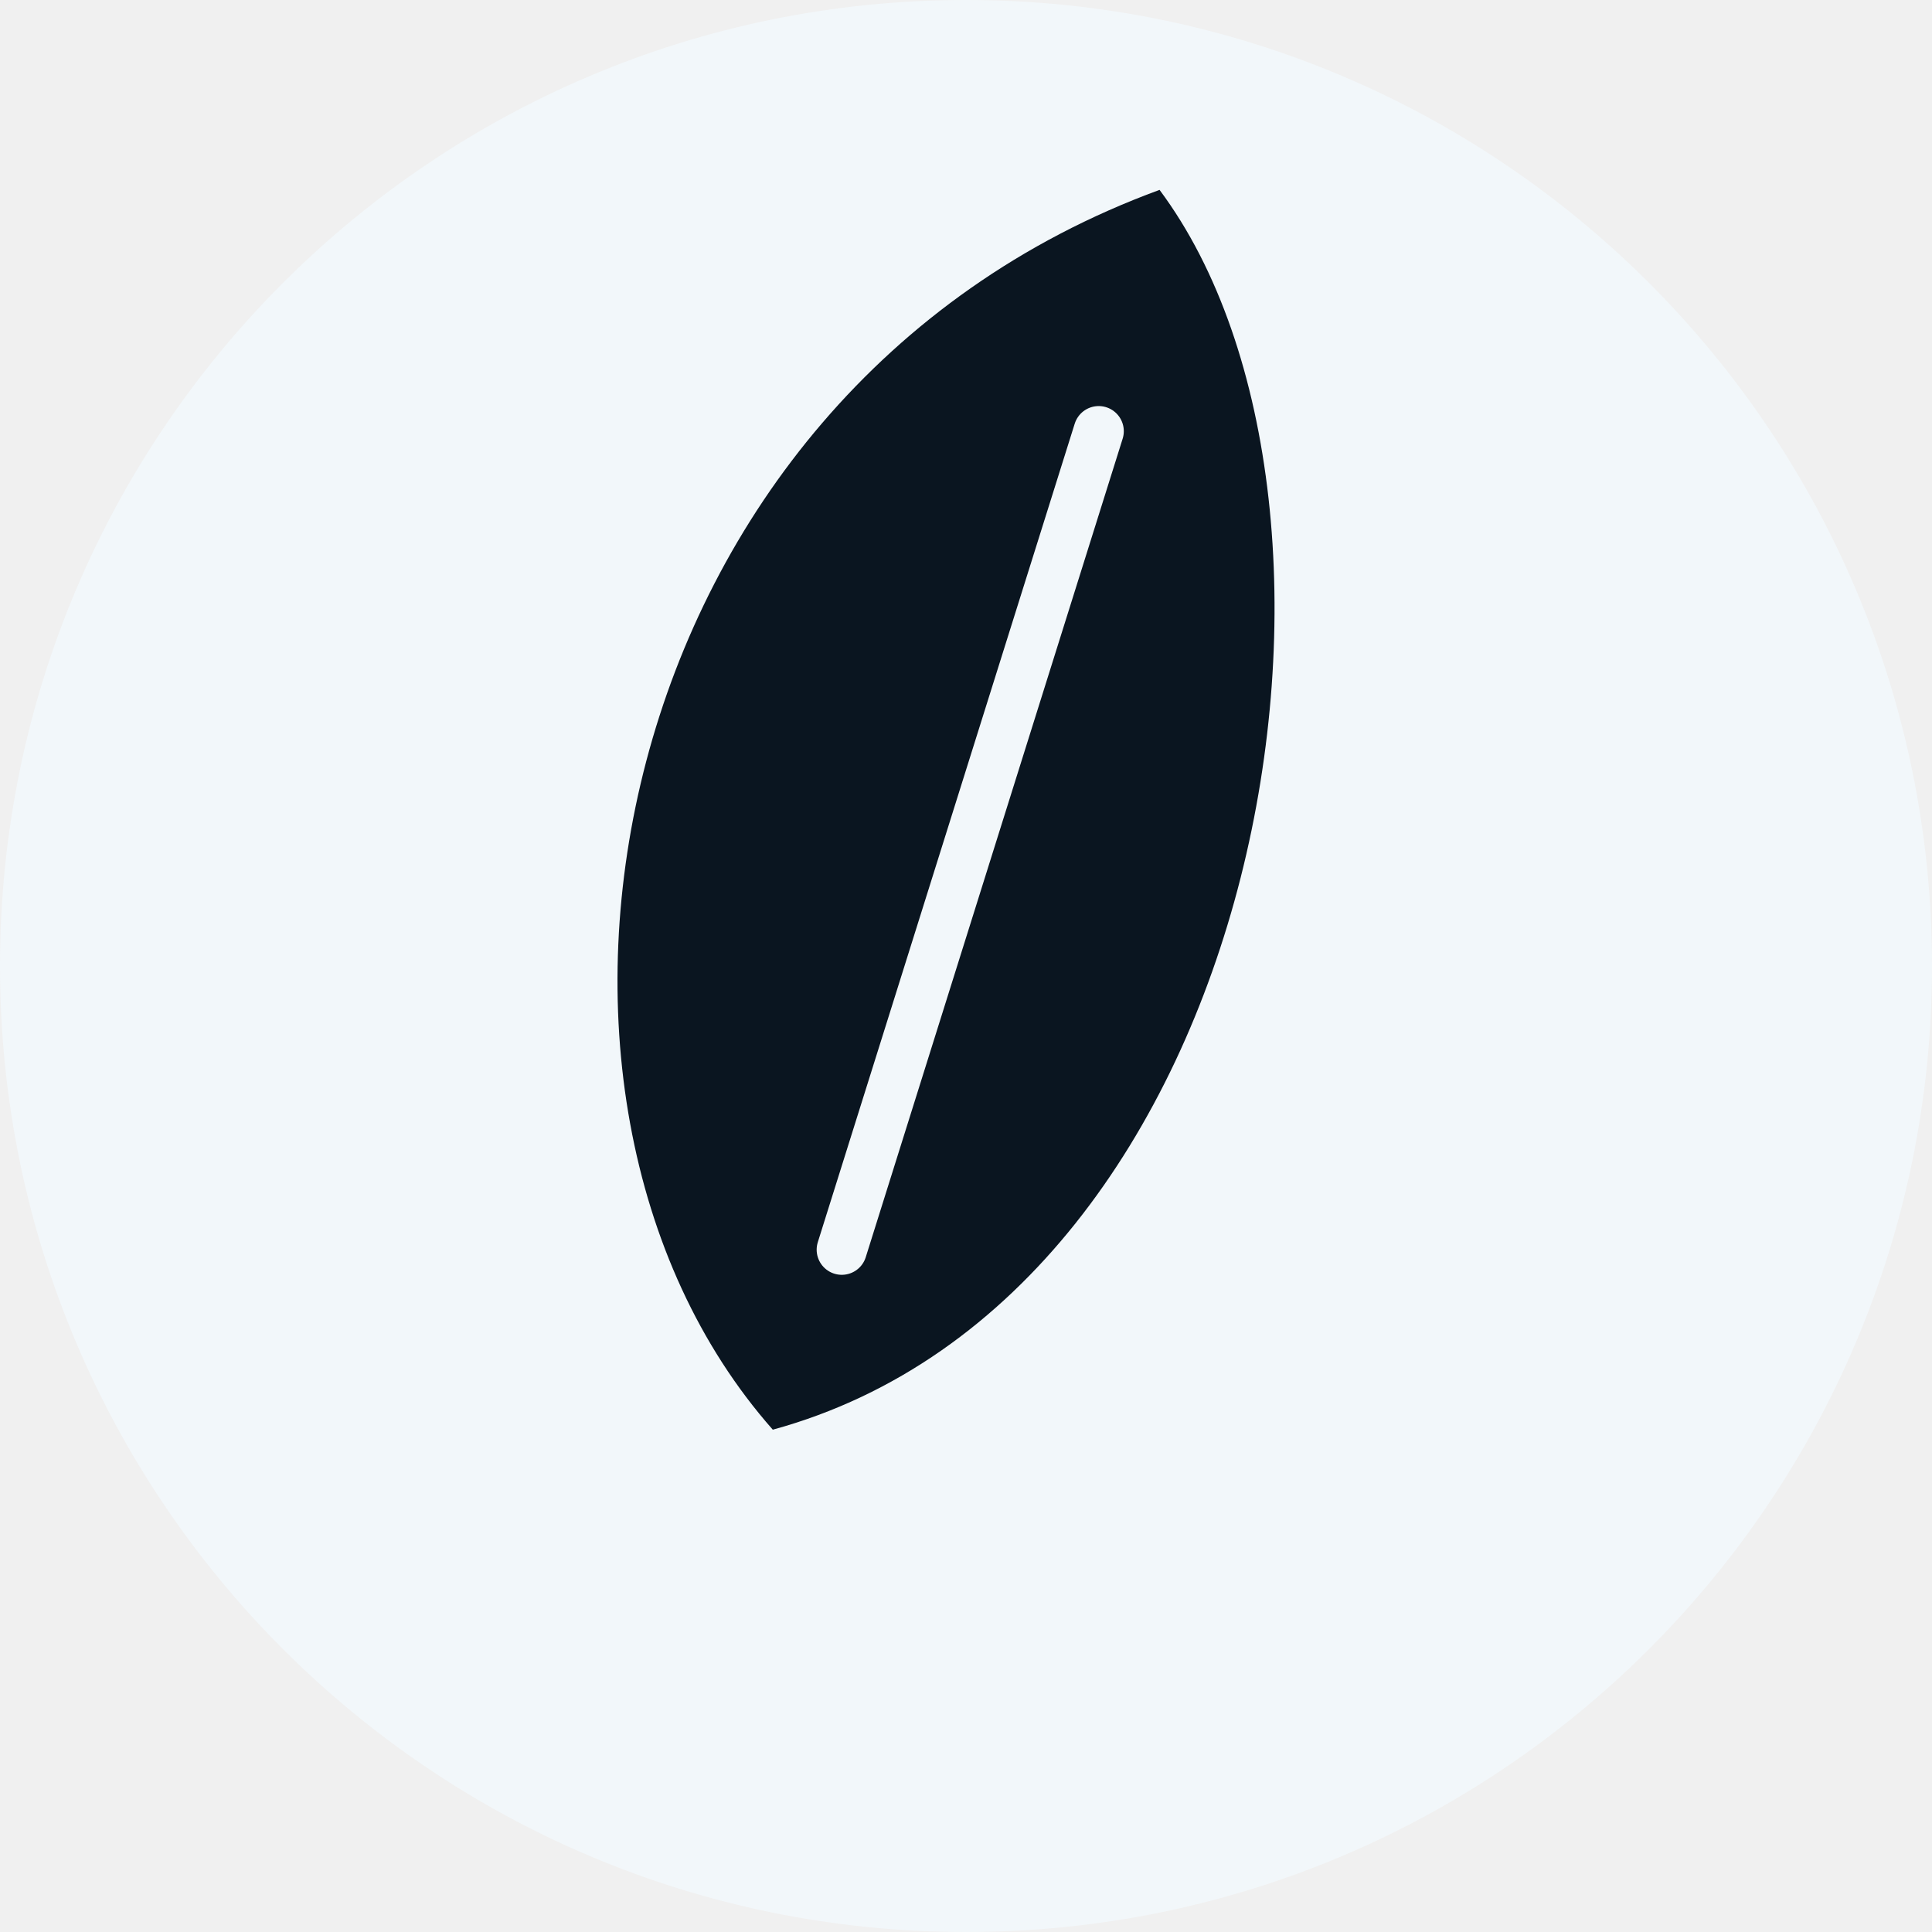
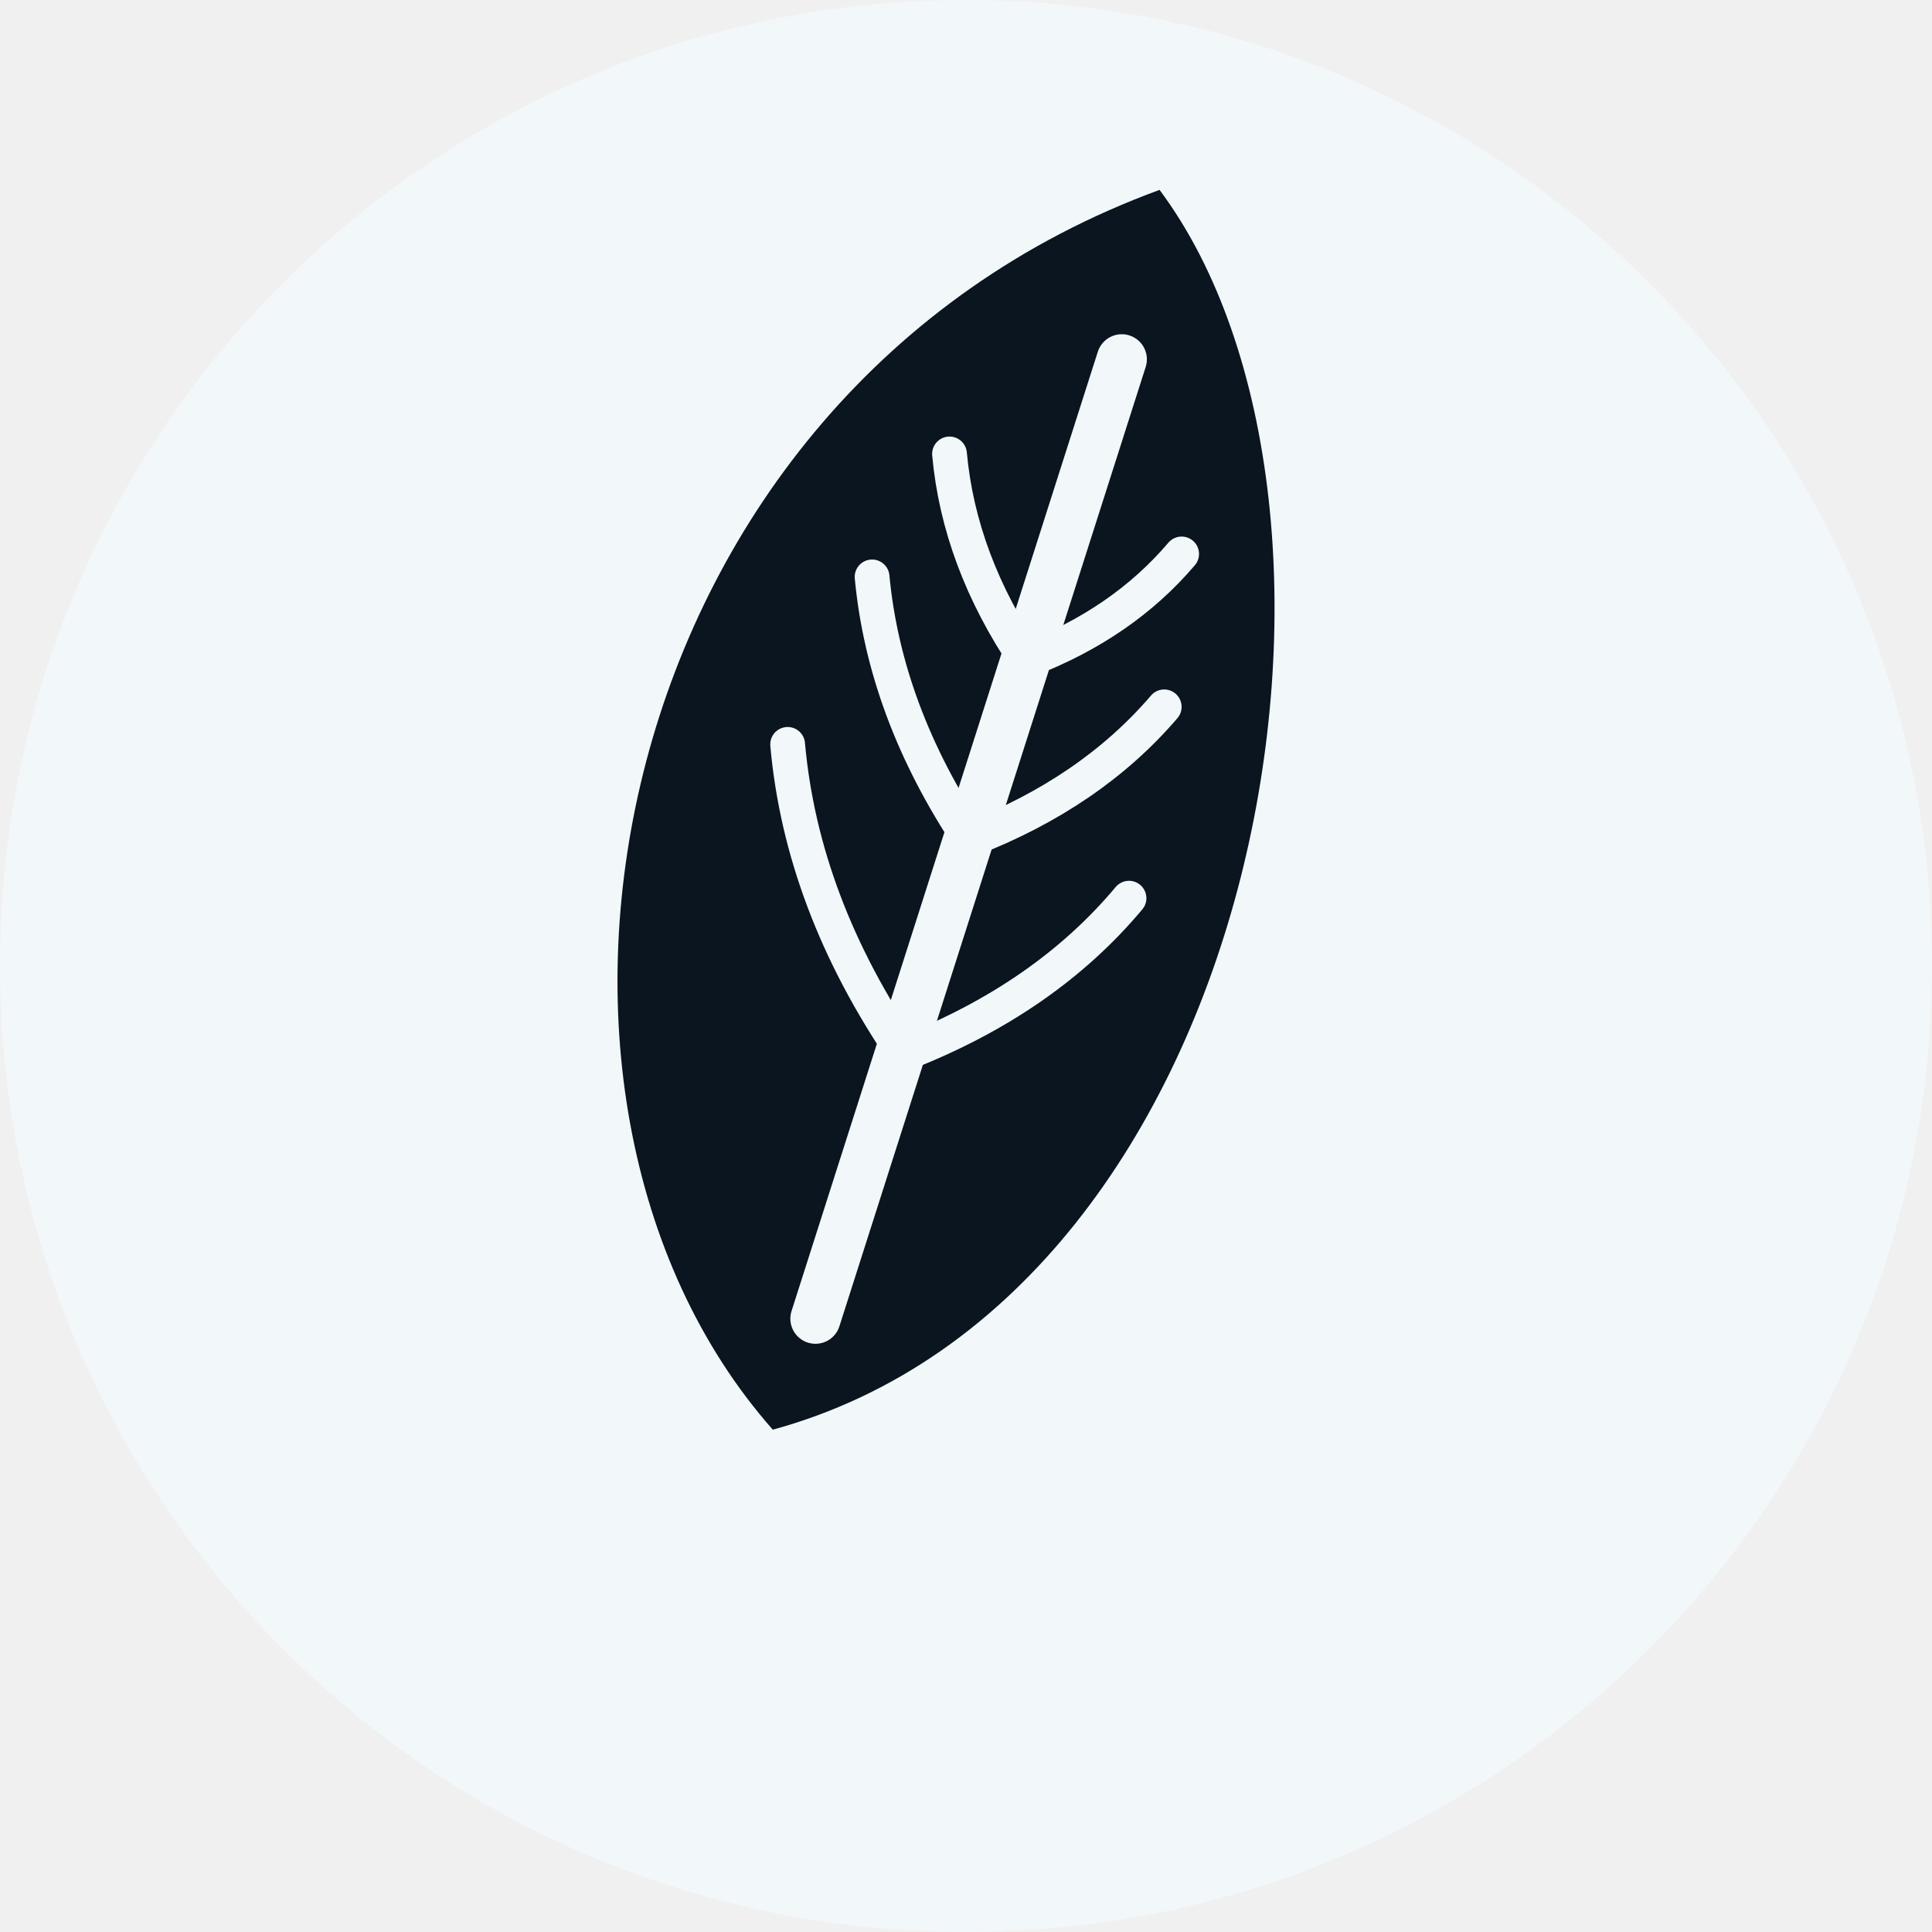
<svg xmlns="http://www.w3.org/2000/svg" viewBox="0 0 100 100">
  <circle cx="50.0" cy="50.0" r="50.0" fill="#F2F7FA" />
-   <path transform="translate(40.0 74.0) rotate(-22)" d="M0 0 C -7.7 -21.8 11.9 -53.0 42.6 -52.0 C 47.8 -32.2 26.4 3.1 0 0 Z" fill="#0A1520" />
-   <path transform="translate(40.0 74.0) rotate(-22)" d="M6.8 -7.3 L35.0 -41.6" fill="none" stroke="#F2F7FA" stroke-width="2.6" stroke-linecap="round" />
+   <g transform="translate(40.0 74.0) rotate(-22)">
+     <mask id="hl-leaf-1" maskUnits="userSpaceOnUse" x="-100" y="-100" width="200" height="200">
+       <rect x="-100" y="-100" width="200" height="200" fill="white" />
+       <g fill="none" stroke="black" stroke-linecap="round">
+         <path d="M4.20 -4.50 L37.50 -44.60" stroke-width="2.60" />
+         <path d="M13.60 -15.50 Q21.40 -15.40 27.40 -18.60 M13.60 -15.50 Q11.60 -24.70 14.00 -32.60 M20.90 -24.50 Q27.60 -24.40 32.80 -27.10 M20.90 -24.50 Q19.30 -32.30 21.30 -39.00 M27.10 -32.00 Q32.40 -31.90 36.60 -34.10 M27.10 -32.00 Q25.80 -38.10 27.40 -43.40" stroke-width="1.80" />
+       </g>
+     </mask>
+     <path d="M0 0 C -7.7 -21.8 11.9 -53.0 42.6 -52.0 C 47.8 -32.2 26.4 3.1 0 0 Z" fill="#0A1520" mask="url(#hl-leaf-1)" />
+   </g>
</svg>
